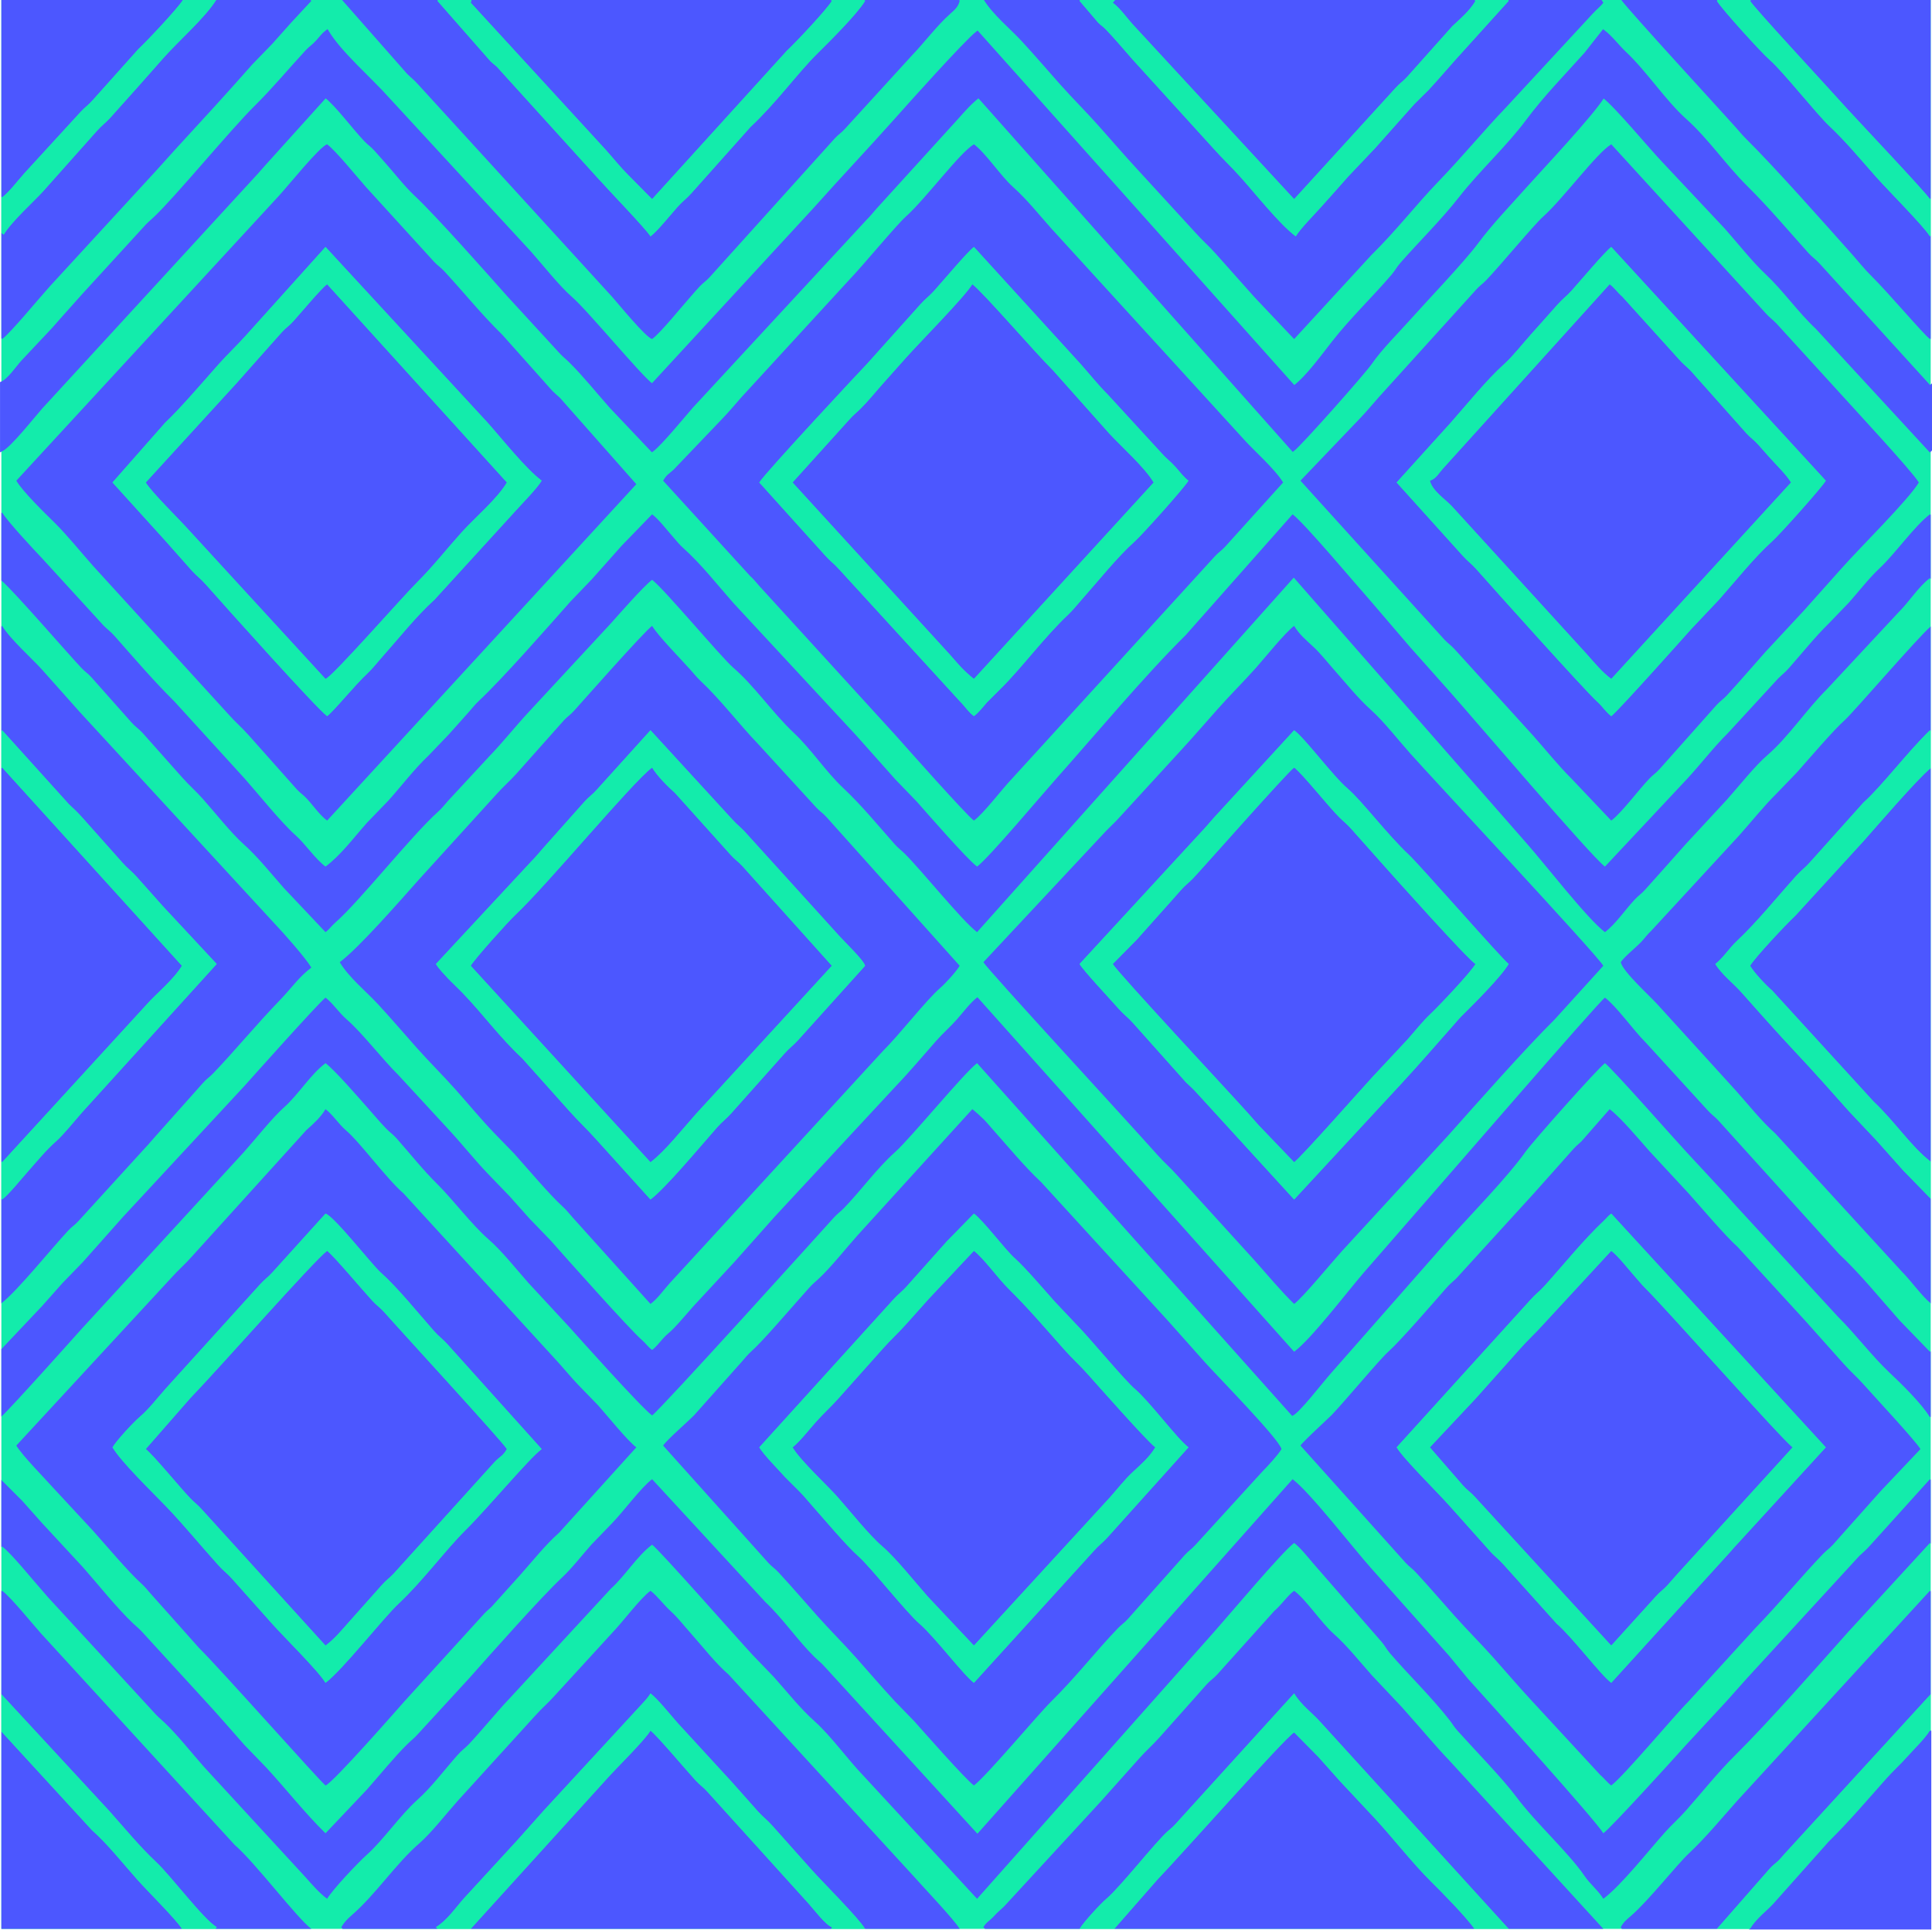
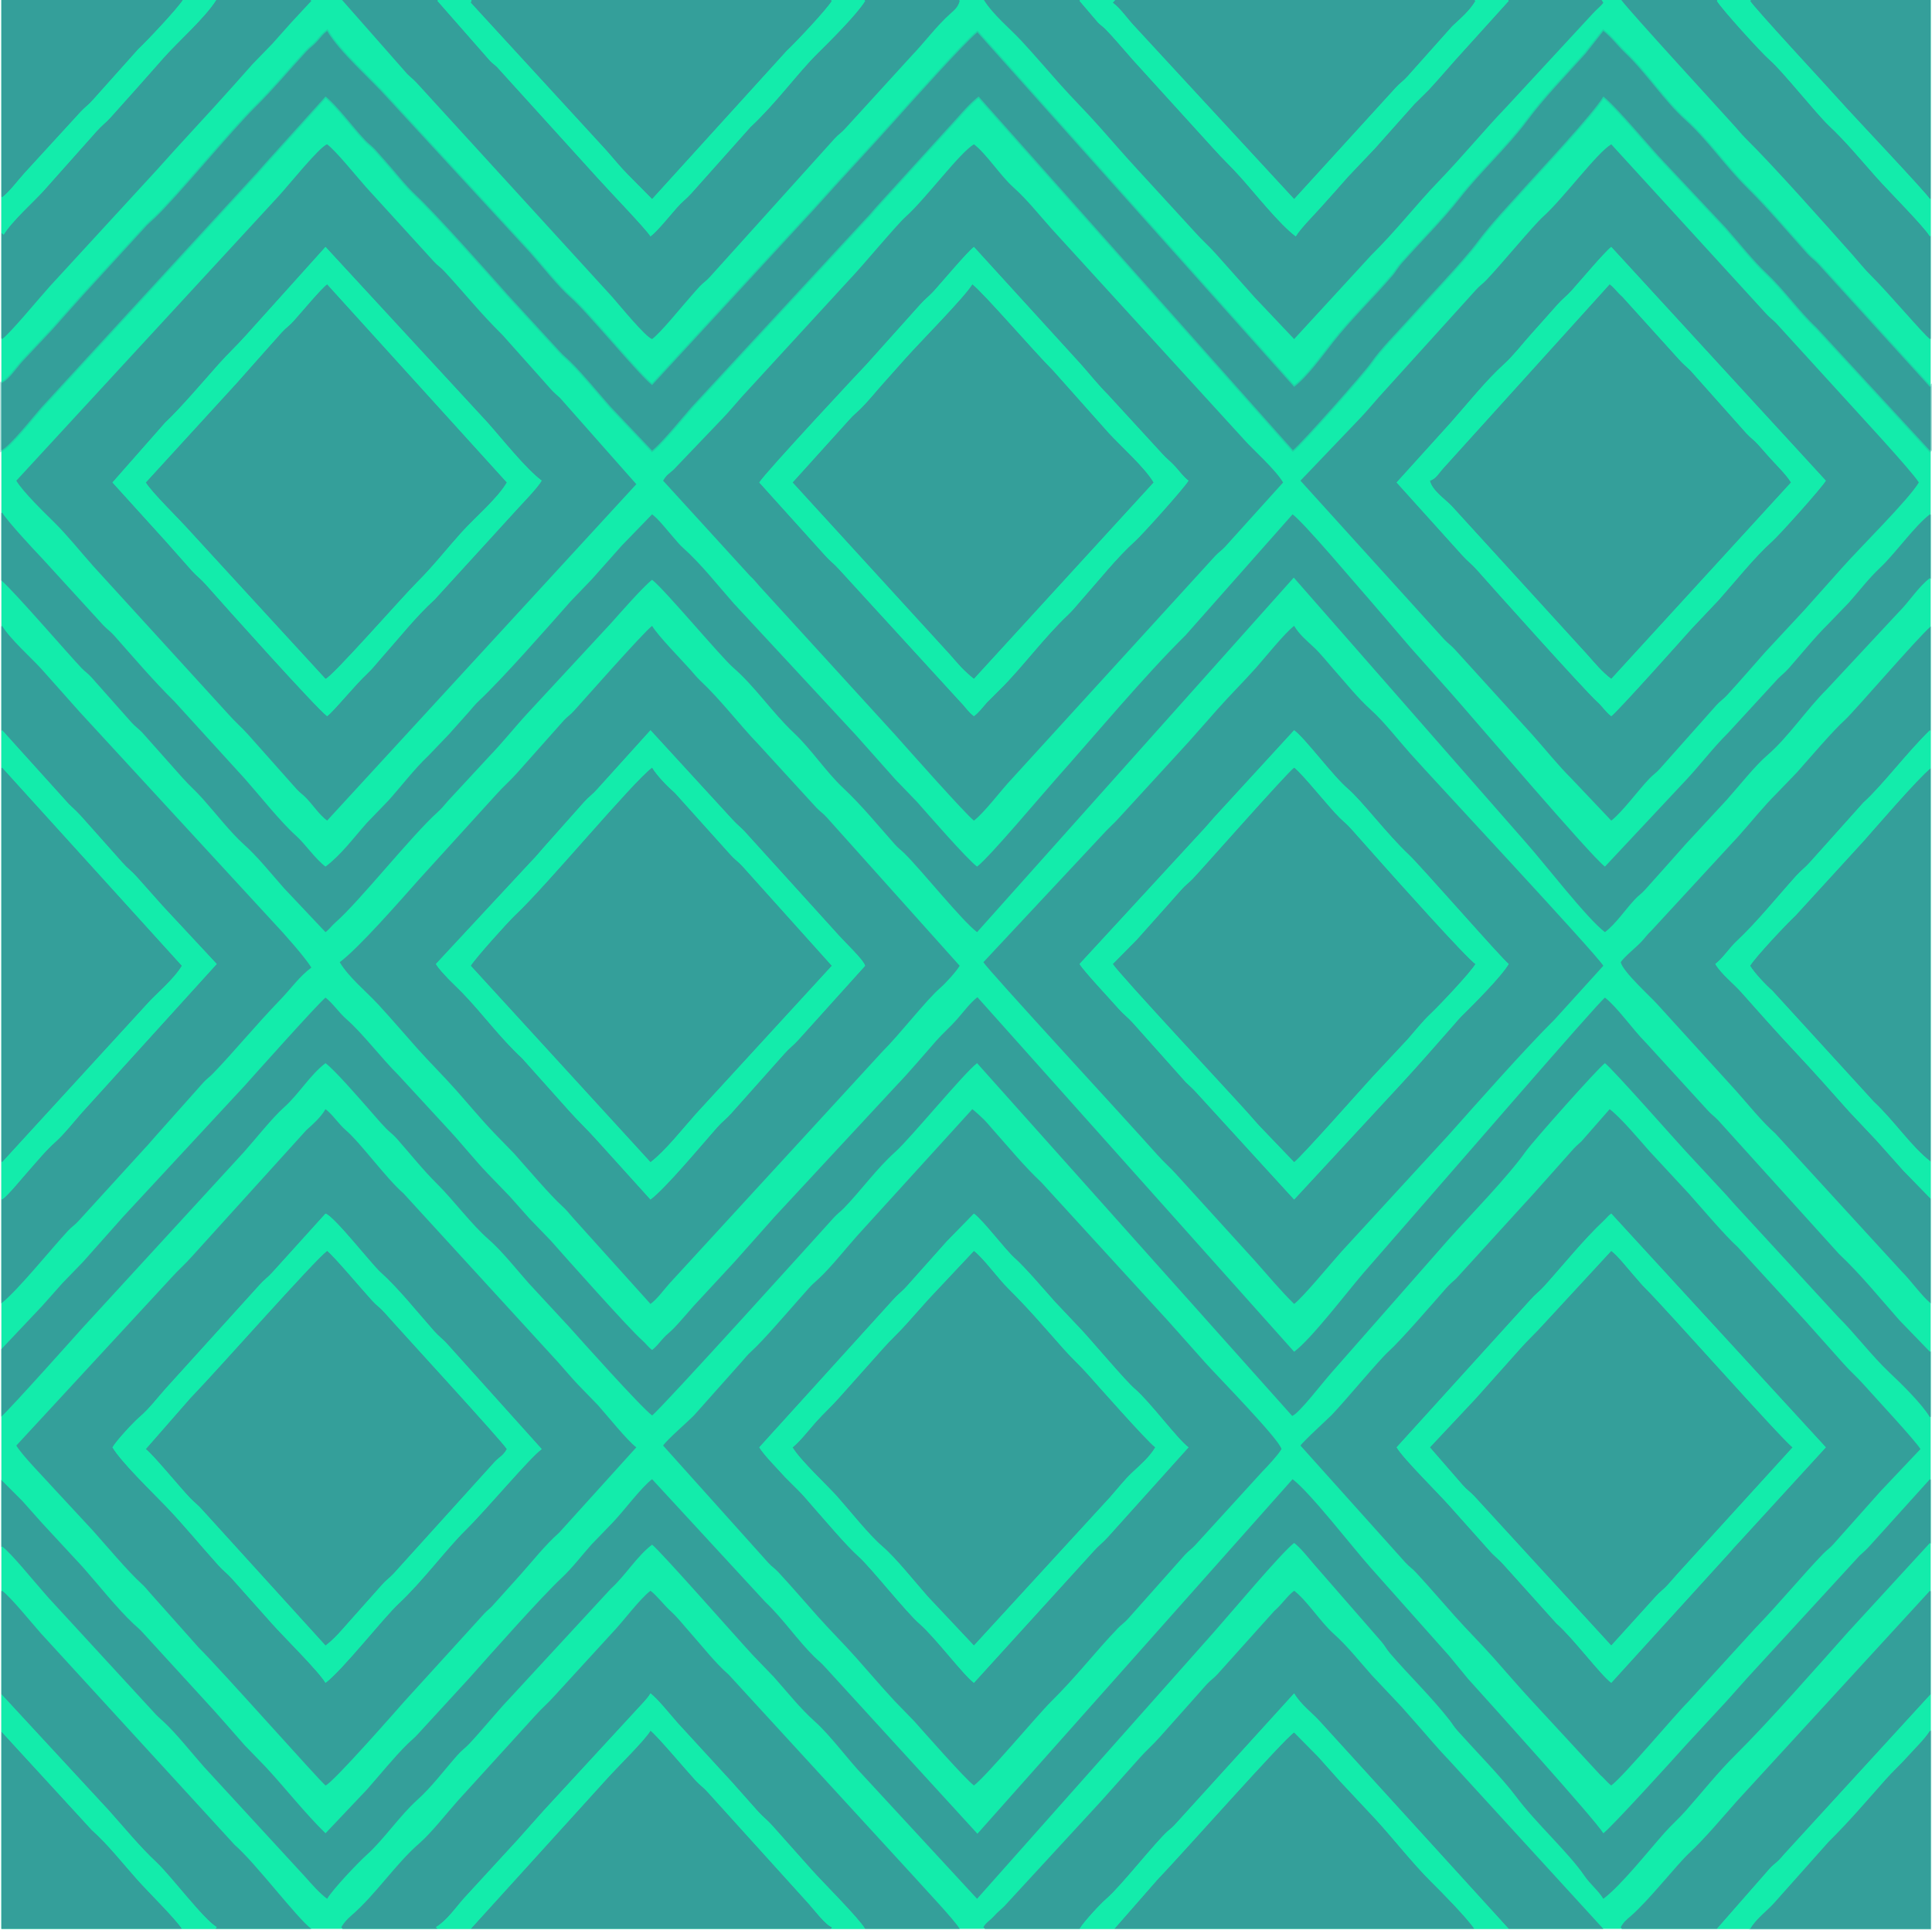
<svg xmlns="http://www.w3.org/2000/svg" xml:space="preserve" width="121.883mm" height="121.752mm" version="1.1" style="shape-rendering:geometricPrecision; text-rendering:geometricPrecision; image-rendering:optimizeQuality; fill-rule:evenodd; clip-rule:evenodd" viewBox="0 0 32448 32413">
  <defs>
    <style type="text/css">
   
-     .str1 {stroke:#4C57FF;stroke-width:20.286}
-     .str0 {stroke:#4C57FF;stroke-width:45.072}
-     .fil1 {fill:#4C57FF}
+     .str1 {stroke:#349F9A;stroke-width:20.286; stroke-opacity: 0.33}
+     .str0 {stroke:#349F9A;stroke-width:45.072; stroke-opacity: 0.33}
+     .fil1 {fill:#349F9A}
    .fil0 {fill:#13ECAB}
   
  </style>
  </defs>
  <g id="Layer_x0020_1">
    <polygon class="fil0" points="23,0 32426,0 32426,32403 23,32403 " />
    <path class="fil1" d="M23 23797c171,-154 1282,-1399 1344,-1469l2729 -2974c201,-225 471,-570 678,-755 242,-216 439,-548 693,-739 155,116 549,571 682,721 115,128 214,251 331,372 72,75 113,94 187,178 223,252 437,523 675,758 277,275 580,685 865,932 221,192 469,506 671,734l689 744c151,169 1188,1331 1385,1479 163,-122 2805,-3049 3053,-3324 69,-76 105,-92 173,-163 294,-305 544,-659 858,-940 262,-235 1155,-1327 1374,-1491l5292 5926c114,-39 495,-541 662,-729l1961 -2231c377,-422 990,-1046 1301,-1484 122,-171 1200,-1385 1329,-1482 132,99 1246,1364 1357,1480l689 743c58,65 100,117 159,179l1709 1858c285,281 576,667 863,936 201,188 546,527 681,752l13 -10 0 -1095c-5,2 -9,3 -13,5l-511 -528c-333,-376 -657,-778 -1018,-1117l-2028 -2244c-72,-75 -112,-95 -186,-178l-1033 -1131c-204,-202 -484,-602 -682,-751 -127,95 -2762,3145 -2922,3324l-1139 1308c-297,347 -865,1096 -1159,1317l-5319 -5956c-122,94 -239,253 -344,372 -120,136 -223,220 -345,357 -225,254 -443,517 -675,758l-2041 2200c-231,261 -444,498 -675,759l-689 744c-114,128 -214,250 -331,372 -72,75 -112,94 -186,178 -63,71 -108,133 -178,186 -72,-54 -96,-101 -170,-166 -208,-181 -1290,-1396 -1532,-1671l-358 -371c-117,-132 -215,-241 -331,-372l-359 -372c-231,-240 -432,-497 -661,-744l-849 -921c-278,-275 -612,-713 -865,-932 -138,-120 -237,-277 -360,-370 -116,88 -1295,1409 -1358,1480l-2040 2200c-232,261 -444,499 -675,760l-345 356c-121,136 -223,251 -344,387l-682 722 0 1133z" />
    <path class="fil1" d="M23 9751c206,173 1153,1271 1344,1469 68,71 104,86 173,163l661 745c74,83 115,103 187,177l675 759c118,134 223,220 344,357 200,224 472,570 679,755 253,227 456,488 686,747l695 736c72,-54 96,-101 170,-166 392,-341 1279,-1461 1715,-1852 69,-61 112,-119 175,-190l689 -744c232,-240 433,-497 662,-744l1378 -1487c128,-143 550,-626 696,-736 202,152 1154,1295 1362,1475 361,312 662,761 1014,1092 300,281 537,652 837,934 305,286 578,621 860,939 71,79 103,94 172,163 283,280 958,1124 1213,1316l5319 -5956 3908 4461c303,341 1021,1272 1318,1495 179,-135 336,-371 496,-543 72,-78 114,-97 186,-178 233,-258 444,-499 676,-759l688 -743c200,-224 476,-574 683,-751 348,-299 664,-776 1000,-1108l1205 -1294c175,-173 334,-430 524,-572l13 13 0 -1076 -13 -8c-253,190 -585,662 -840,901 -186,174 -347,386 -518,579l-344 357c-232,228 -446,497 -663,743 -75,85 -111,105 -185,179l-848 922c-233,230 -447,511 -675,758l-1385 1479c-240,-179 -2227,-2513 -2617,-2951 -223,-251 -426,-479 -649,-729l-649 -758c-248,-279 -1124,-1324 -1331,-1480l-1796 2030c-692,684 -1511,1666 -2172,2409 -248,278 -1124,1323 -1331,1479 -174,-130 -823,-878 -1014,-1093l-358 -371c-225,-256 -436,-487 -662,-744l-2054 -2215c-275,-311 -540,-653 -844,-926 -69,-61 -112,-119 -175,-190 -107,-120 -235,-292 -351,-379l-511 527c-64,73 -108,122 -172,194 -116,131 -214,241 -331,372l-357 372c-393,444 -1130,1285 -1536,1667 -64,59 -114,124 -173,191 -117,132 -215,241 -332,372l-343 358c-239,225 -454,512 -676,758l-358 371c-220,247 -435,541 -696,736 -177,-133 -336,-378 -507,-530 -247,-221 -616,-684 -851,-949l-1179 -1294c-348,-344 -677,-729 -1006,-1101 -74,-83 -114,-103 -186,-177l-1034 -1131c-139,-145 -582,-622 -668,-766l-13 10 0 1131z" />
    <path class="fil1" d="M23 25989l13 -10c156,117 509,557 669,736 58,65 99,118 158,179l1710 1859c76,86 103,104 184,179 213,200 460,513 663,743l1709 1858c113,127 233,266 365,365 96,-161 516,-605 666,-739 278,-249 561,-665 848,-922 245,-220 456,-506 678,-756 74,-84 114,-103 186,-178 121,-126 226,-254 344,-387 114,-128 214,-251 331,-372l1712 -1855c241,-217 439,-549 693,-740 139,105 1410,1552 1688,1852l358 372c231,258 433,519 687,746 276,248 554,640 823,919l1902 2060 3981 -4484c251,-282 1135,-1337 1344,-1494 104,78 231,239 325,349l1140 1308c66,77 78,117 144,195 320,373 691,728 994,1115 61,78 75,114 146,193 279,312 747,790 979,1101 329,442 884,943 1147,1330 95,140 238,252 318,387 302,-227 759,-808 1027,-1108 126,-142 234,-232 358,-372 277,-313 539,-645 834,-937 542,-535 1388,-1499 1894,-2067l1372 -1494c3,3 8,6 13,11l0 -1072 -13 -10 -1000 1108c-77,87 -104,104 -185,180l-1882 2050c-121,137 -223,251 -345,387l-688 744c-243,272 -1247,1376 -1385,1479 -134,-225 -1922,-2206 -2272,-2594l-318 -387c-443,-498 -868,-975 -1311,-1473 -303,-339 -1022,-1271 -1318,-1494l-5293 5956 -2556 -2796c-75,-85 -111,-105 -186,-179 -281,-278 -532,-647 -822,-920l-1900 -2061c-183,137 -481,542 -669,736l-345 357c-167,187 -323,394 -504,564 -349,327 -1199,1287 -1549,1681l-861 938c-75,84 -111,104 -185,178 -227,224 -458,513 -676,759l-696 735c-347,-339 -665,-747 -999,-1108l-359 -371c-230,-259 -440,-506 -675,-759l-1020 -1115c-72,-81 -96,-95 -171,-165 -275,-258 -591,-658 -849,-950l-689 -744c-117,-131 -215,-240 -331,-372l-351 -351 0 1127z" />
    <path class="fil1 str0" d="M23 7564c146,-68 547,-580 669,-716l3577 -3896c63,-66 109,-124 172,-193l1026 -1138c183,137 481,542 669,736 68,71 104,86 173,163 64,71 108,122 172,194 167,187 323,394 504,564 349,327 1199,1286 1549,1681l861 938c75,84 111,104 185,178 227,224 458,513 676,759l696 735c152,-115 513,-559 668,-736l2915 -3153c63,-62 112,-125 172,-193l1365 -1502c112,-126 233,-265 364,-364l5279 5941c125,-92 1193,-1297 1307,-1463 172,-249 438,-510 641,-738 270,-304 904,-966 1138,-1280 250,-337 545,-639 822,-951 241,-270 1129,-1213 1305,-1509 214,161 798,870 1013,1093l1047 1115c206,233 461,555 677,757 300,282 547,640 848,922l1900 2061c3,-3 8,-6 13,-11l0 -1070 -13 11 -1874 -2061c-72,-77 -115,-97 -187,-177 -336,-374 -665,-766 -1019,-1116 -360,-356 -656,-797 -1031,-1133 -349,-313 -662,-798 -1011,-1126 -119,-112 -233,-268 -363,-365l-298 379c-330,369 -683,728 -981,1129 -336,450 -778,851 -1125,1294 -305,389 -657,733 -981,1100 -72,82 -89,129 -158,210 -320,373 -691,728 -994,1115 -183,233 -435,584 -656,751l-5319 -5956c-195,149 -1147,1213 -1377,1472 -454,509 -898,977 -1352,1487l-2735 2967c-216,-162 -1085,-1225 -1367,-1470 -205,-178 -487,-535 -680,-753l-2385 -2588c-305,-343 -807,-770 -1026,-1137 -69,51 -104,103 -165,171 -73,81 -115,99 -187,177 -282,305 -554,634 -847,923 -419,415 -1336,1533 -1697,1872 -81,76 -108,93 -184,180l-1020 1115c-117,132 -215,241 -332,372 -63,72 -107,122 -171,194l-517 550c-91,101 -229,311 -351,359l0 1130z" />
    <path class="fil1" d="M2773 7102c258,-242 656,-709 899,-983 159,-178 304,-311 464,-490l1331 -1480 2723 2952c248,279 637,771 907,974 -80,134 -325,380 -444,513l-1354 1484c-302,271 -617,669 -898,984 -75,85 -146,177 -226,252 -227,213 -565,635 -681,722 -188,-141 -1688,-1816 -2034,-2208 -89,-101 -154,-143 -239,-237 -152,-170 -284,-321 -436,-492l-895 -988 883 -1003zm-2499 973c112,188 470,536 643,706 218,216 438,492 649,729l2265 2483c121,137 224,221 345,357l807 908c69,74 105,88 173,162 115,124 211,270 338,365l5193 -5651 -1280 -1448c-75,-71 -100,-84 -171,-165 -59,-67 -99,-112 -159,-179l-636 -713c-395,-391 -599,-660 -979,-1072 -69,-74 -105,-88 -174,-162l-1139 -1250c-157,-176 -502,-606 -655,-721 -125,37 -662,706 -814,870l-4406 4781z" />
    <path class="fil1" d="M23 12282l13 -14 1120 1241c102,95 144,134 238,239 152,171 285,320 437,491 81,91 144,161 225,253 88,100 152,139 239,237 152,172 284,320 437,491l907 974 -2259 2491c-134,151 -300,363 -439,488 -173,154 -305,318 -461,494 -116,129 -327,395 -444,483l-13 -14 0 1758c274,-214 818,-893 1118,-1217 69,-74 105,-88 174,-162l1126 -1235c63,-66 109,-124 171,-193 219,-246 418,-469 636,-714 60,-67 100,-113 159,-179 69,-77 105,-92 173,-163 364,-378 702,-796 1139,-1249 169,-175 305,-374 510,-528 -97,-163 -476,-591 -616,-737l-3272 -3554c-223,-249 -426,-481 -649,-729 -144,-160 -525,-501 -656,-720l-13 10 0 1758z" />
    <path class="fil1" d="M20166 13986c81,-84 145,-164 225,-253l1344 -1465c196,148 645,763 901,982 239,205 657,764 1025,1109 190,178 1559,1746 1677,1835 -128,216 -589,676 -801,885 -41,41 -66,74 -106,119 -299,338 -582,667 -887,997l-1809 1955 -1596 -1747c-90,-101 -127,-134 -224,-225l-888 -995c-85,-95 -150,-137 -240,-238 -146,-166 -586,-634 -655,-751l2034 -2208zm-3650 2178c80,135 2404,2653 2921,3235 117,132 216,212 331,342l1311 1442c218,245 429,500 656,722 149,-112 607,-670 801,-886l1789 -1947c471,-529 1282,-1448 1788,-1949l815 -899c-120,-201 -2871,-3148 -3239,-3562 -193,-216 -452,-546 -652,-725 -239,-215 -429,-458 -646,-702 -103,-116 -211,-254 -319,-356 -126,-118 -249,-218 -337,-365 -151,113 -488,532 -642,706 -221,247 -429,451 -649,699 -218,244 -415,476 -636,714l-981 1070c-116,132 -214,211 -331,342l-1980 2119z" />
    <path class="fil1" d="M7322 32374c181,-108 324,-319 470,-484l901 -981c152,-171 285,-320 437,-491l1590 -1725c75,-85 148,-150 205,-245 119,89 339,365 457,498l914 996c152,171 285,322 437,492 85,94 150,136 239,237l662 743c184,207 780,798 895,989l1589 0c-92,-155 -599,-687 -788,-900l-3091 -3370c-225,-195 -442,-476 -645,-704 -101,-113 -215,-259 -320,-354 -125,-112 -239,-270 -349,-352 -177,133 -461,518 -642,706l-967 1056c-117,132 -215,210 -332,342l-1298 1427c-186,209 -443,538 -640,709 -403,349 -731,858 -1144,1215 -72,63 -123,117 -170,196 4,6 11,16 22,29l1594 0 -26 -29z" />
    <path class="fil1" d="M14998 21837c87,-98 151,-137 239,-237 77,-87 135,-152 212,-238 157,-176 294,-330 451,-506l457 -468c170,128 514,595 685,748 183,164 496,533 673,731l450 476c207,223 729,847 894,989 257,220 709,837 901,982l-1357 1510c-85,94 -150,136 -239,237l-2007 2208c-183,-137 -644,-757 -916,-994 -221,-191 -812,-940 -1015,-1122 -226,-203 -566,-612 -778,-850 -78,-87 -146,-174 -226,-253l-238 -238c-116,-131 -352,-366 -431,-498l2245 -2477zm-3861 2447l1768 1971c69,74 105,88 173,162 226,244 428,481 649,729 221,248 429,452 649,699 222,249 423,486 649,730l331 341c151,169 849,964 1001,1078 213,-160 1071,-1187 1292,-1405 442,-437 743,-838 1125,-1235 68,-70 104,-86 173,-162l953 -1072c69,-75 104,-88 173,-163l1126 -1234c92,-95 262,-275 324,-380 -41,-171 -1092,-1240 -1278,-1449 -218,-246 -418,-469 -636,-714l-2121 -2319c-285,-267 -543,-583 -807,-879 -56,-63 -100,-119 -159,-178 -48,-48 -145,-136 -192,-171l-1927 2119c-202,226 -440,530 -651,727 -75,71 -99,84 -171,165 -59,67 -99,112 -159,179 -201,226 -607,702 -805,880 -64,57 -103,110 -162,176l-794 892c-107,111 -460,415 -524,513z" />
    <path class="fil1" d="M1890 24314c70,-118 347,-417 451,-506 164,-140 294,-315 444,-483l1576 -1741c81,-91 141,-126 226,-222l880 -974c146,44 774,852 924,986 298,267 619,671 897,985 87,98 151,137 239,237l1570 1747c-219,165 -905,992 -1278,1361 -334,330 -712,848 -1125,1236 -262,245 -940,1114 -1227,1329 -118,-198 -704,-775 -894,-989 -157,-175 -294,-329 -450,-505 -82,-92 -144,-161 -225,-253 -85,-96 -145,-132 -226,-223 -299,-331 -582,-680 -887,-997 -242,-251 -746,-739 -895,-988zm-1616 -30c102,170 475,547 630,721l662 714c205,230 600,697 805,880 64,57 103,110 162,176 117,131 214,240 331,371l477 536c360,355 2031,2240 2126,2312 119,-35 1264,-1344 1318,-1405l1299 -1428c71,-81 93,-98 169,-166l480 -533c221,-248 415,-498 659,-716l1295 -1432c-152,-114 -488,-533 -643,-707l-331 -341c-117,-122 -217,-245 -331,-372l-2605 -2846c-288,-249 -722,-850 -965,-1058 -125,-107 -224,-267 -345,-357 -83,139 -203,246 -322,352l-1923 2124c-120,136 -223,220 -345,357l-2603 2818z" />
    <path class="fil1" d="M28809 16194c122,-91 240,-272 353,-378 355,-333 674,-735 1005,-1102 85,-94 150,-136 239,-237l890 -994c309,-276 731,-839 1117,-1215l13 15 0 -1759c-211,179 -1301,1446 -1440,1570 -199,178 -605,655 -806,881l-344 357c-214,211 -429,482 -636,713l-1469 1593c-63,58 -101,114 -160,178 -84,91 -290,255 -351,348 38,163 499,575 629,722l1311 1442c222,249 416,498 660,717l2122 2317c144,142 339,416 484,532l0 -1758 -457 -469c-157,-176 -294,-330 -451,-506l-463 -491c-152,-171 -285,-320 -437,-490 -309,-347 -606,-651 -914,-997 -157,-176 -295,-329 -451,-506 -139,-158 -339,-308 -444,-483z" />
    <path class="fil1" d="M29729 31384c59,-63 74,-65 132,-120 43,-40 68,-73 107,-117l2458 -2685 0 -1729 -13 -10 -3239 3531c-265,298 -522,611 -807,879 -211,198 -673,790 -973,1050 -82,71 -120,99 -174,191 5,9 12,19 19,29l1597 0 893 -1019z" />
    <path class="fil1" d="M18132 32403c70,-117 346,-416 450,-505 242,-207 818,-945 1030,-1135 52,-47 62,-48 117,-106l2006 -2209c120,200 304,324 457,498l3146 3457 1590 0 -2590 -2832c-219,-228 -422,-475 -636,-714 -59,-67 -99,-112 -158,-179l-504 -535c-217,-244 -407,-488 -646,-702 -213,-191 -452,-563 -659,-718 -115,86 -203,227 -333,339l-958 1067c-69,74 -104,88 -173,162 -60,65 -100,113 -159,179l-636 714c-121,136 -224,221 -344,357 -218,246 -417,468 -636,713l-1630 1770c-70,69 -100,85 -171,164 -75,83 -128,99 -179,186l27 29 1589 0z" />
    <path class="fil1" d="M25703 21837c89,-101 154,-142 239,-237 331,-368 648,-766 1004,-1102 54,-51 58,-68 115,-110l3603 3926 -1490 1628c-41,41 -67,74 -106,119l-2007 2208c-183,-137 -644,-757 -917,-994l-891 -991c-89,-100 -153,-139 -239,-238l-663 -743c-211,-238 -776,-792 -894,-989l2246 -2477zm-3862 2447l1768 1971c69,74 105,88 173,162 226,244 427,481 649,729 221,248 429,452 649,699 222,249 423,486 649,730l1146 1241c73,62 114,124 186,178 213,-160 1071,-1187 1291,-1405l1126 -1235c432,-448 777,-872 1139,-1249 68,-70 104,-86 173,-162 59,-66 99,-113 159,-179 218,-246 417,-469 636,-714l669 -707c-85,-142 -748,-853 -948,-1078 -120,-136 -223,-220 -344,-357 -218,-245 -418,-468 -636,-713l-1142 -1247c-205,-183 -613,-664 -819,-895l-662 -714c-168,-189 -479,-563 -669,-706l-473 540c-76,68 -98,85 -169,166 -218,247 -418,469 -636,714l-1300 1426c-75,71 -100,84 -171,165 -218,248 -764,880 -964,1059 -160,144 -729,832 -956,1068l-345 327c-44,45 -154,148 -179,186z" />
    <path class="fil1" d="M7348 15c3,-5 6,-10 10,-15l-1613 0 1094 1242c74,73 110,93 185,178l3259 3569c115,130 557,673 669,707 151,-114 487,-533 642,-707 58,-65 100,-117 159,-179 68,-70 104,-86 173,-162l2092 -2321c69,-75 104,-88 173,-163l1126 -1234c209,-217 418,-500 646,-702 67,-60 131,-112 155,-213l-9 -15 -1594 0 14 15c-129,216 -590,676 -802,885 -335,331 -679,817 -1125,1235l-994 1115c-85,94 -150,136 -239,237 -113,128 -329,397 -444,483 -71,-119 -699,-770 -894,-988l-1684 -1858c-53,-50 -64,-49 -118,-105l-881 -1004z" />
    <path class="fil1" d="M28836 15l9 -15 -1615 0c156,211 1690,1879 1917,2134 57,63 101,120 159,178 506,501 1330,1434 1802,1963 106,120 207,248 318,357 301,298 873,978 987,1064 4,-2 8,-4 13,-6l0 -1733 -13 13c-102,-169 -684,-752 -895,-988 -265,-298 -514,-602 -793,-864 -220,-207 -784,-922 -1000,-1109 -142,-123 -806,-855 -889,-994z" />
    <path class="fil1" d="M18132 15l9 -15 -1616 0c154,249 438,479 634,691 225,243 427,481 648,729 221,248 429,451 649,699 222,249 424,486 649,729l968 1056c121,136 224,221 344,356 222,251 426,479 649,729l669 707 1292 -1406c442,-437 744,-838 1125,-1234 432,-449 777,-873 1140,-1250l1457 -1576c58,-65 144,-132 179,-185 -8,-14 -18,-29 -29,-45l-1570 0 9 15 -894 989c-155,174 -291,335 -450,506l-239 237c-76,87 -134,152 -212,238 -156,176 -293,330 -450,506l-451 475c-155,177 -293,331 -450,506 -115,130 -352,367 -430,498 -273,-205 -669,-706 -921,-988 -160,-180 -305,-312 -464,-491l-1351 -1487c-153,-172 -293,-343 -450,-506 -57,-59 -76,-63 -133,-119l-311 -364z" />
    <path class="fil1" d="M23 28462l1808 1956c265,297 514,602 793,864 252,236 788,957 1015,1092 -4,7 -11,17 -20,29l1610 0c-242,-181 -938,-1108 -1287,-1410l-3250 -3549c-158,-177 -503,-606 -656,-721 -4,2 -9,5 -13,8l0 1731z" />
    <path class="fil1" d="M8918 14476c76,-75 139,-155 212,-237l675 -759c84,-95 143,-128 226,-222l894 -990 1371 1495c87,98 151,137 239,238l1563 1725c88,99 408,403 431,498l-1119 1242c-85,95 -150,136 -239,237l-888 997c-87,98 -150,138 -239,238 -284,322 -865,1021 -1119,1212l-907 -1004c-160,-179 -304,-311 -464,-491l-783 -876c-394,-369 -644,-727 -1005,-1102l-239 -237c-75,-86 -148,-150 -205,-246l1596 -1718zm-3212 1688c152,255 443,490 643,706 225,244 427,481 648,730 225,252 438,461 663,713 217,245 425,497 648,729l332 342c201,226 607,703 805,880 69,62 112,120 175,191l1305 1450c121,-91 217,-231 324,-350l3577 -3896c282,-279 728,-857 963,-1061 93,-81 270,-275 329,-374l-2231 -2491c-69,-77 -106,-93 -174,-163l-980 -1071c-320,-332 -625,-740 -979,-1072 -59,-56 -104,-115 -160,-177 -157,-177 -539,-564 -642,-736 -144,107 -1164,1264 -1305,1420 -69,77 -105,93 -173,163l-794 893c-122,136 -226,222 -345,356l-1298 1428c-312,351 -1004,1145 -1331,1390z" />
    <path class="fil1" d="M24365 7101c277,-313 601,-718 898,-985 143,-128 315,-348 453,-502 152,-171 286,-319 437,-491 89,-101 154,-143 239,-237 149,-166 560,-655 669,-737l3603 3926c-73,123 -773,904 -897,1015 -302,271 -617,669 -898,985l-464 491c-89,100 -1224,1374 -1344,1464 -92,-69 -146,-162 -235,-242 -202,-181 -1755,-1914 -2024,-2219 -88,-100 -152,-139 -239,-237l-1106 -1227 908 -1004zm-2524 974l2417 2669c72,75 113,95 187,178l1297 1428c211,237 432,513 650,729l669 706c177,-133 460,-518 642,-707 68,-70 104,-86 173,-162l953 -1072c68,-74 104,-88 173,-162 225,-244 427,-481 648,-730l650 -699c218,-245 417,-468 636,-713 317,-357 1118,-1145 1291,-1435 -113,-189 -1117,-1269 -1265,-1435l-1126 -1235c-72,-75 -112,-94 -186,-178l-2589 -2833c-243,144 -805,911 -1144,1215 -160,143 -728,832 -956,1068 -68,70 -104,86 -173,163l-1629 1800c-109,123 -205,240 -317,357l-1001 1048z" />
    <path class="fil1" d="M12753 8105c96,-161 1782,-1968 1806,-1989l890 -993c89,-101 154,-143 239,-237 149,-166 560,-655 669,-737l1795 1970c148,167 297,354 450,506l901 982c89,101 154,142 239,237 76,84 133,167 218,231 -73,123 -773,904 -897,1015 -302,271 -617,669 -898,985 -76,85 -146,176 -226,251 -398,374 -784,899 -1126,1236l-238 238c-75,85 -134,167 -218,230 -92,-68 -147,-160 -232,-245l-2027 -2216c-88,-100 -152,-139 -239,-237l-1106 -1227zm-1616 -30l1461 1601c64,57 103,110 162,176l2279 2498c200,225 1183,1334 1318,1435 177,-133 461,-518 642,-707l3404 -3732c69,-75 105,-88 174,-163l973 -1078c-131,-220 -506,-552 -643,-706l-3245 -3555c-218,-244 -408,-487 -647,-702 -213,-190 -452,-563 -658,-718 -243,144 -805,911 -1144,1215 -160,143 -728,832 -956,1068l-1802 1963c-109,123 -205,240 -317,357l-823 861c-87,81 -112,77 -178,187z" />
    <path class="fil1" d="M3630 0c-186,299 -641,697 -885,974 -300,340 -584,661 -887,997 -85,94 -150,136 -239,237l-887 997c-148,166 -535,511 -670,736 -13,-10 -26,-20 -39,-31l0 1771 13 15c149,-112 607,-671 801,-886l1789 -1947c435,-489 862,-939 1298,-1428 112,-126 205,-230 317,-357l332 -342c112,-126 206,-231 318,-357l338 -364 -14 -15 -1585 0z" />
    <path class="fil1" d="M24763 32403c-135,-198 -557,-625 -729,-795 -311,-308 -635,-727 -940,-1057l-584 -624c-130,-146 -241,-270 -371,-416l-404 -409c-160,95 -1888,2049 -2299,2476l-722 825 6049 0z" />
    <path class="fil1" d="M2447 24343c126,95 581,653 748,826 76,79 121,104 199,193l2073 2283c154,-116 264,-251 391,-394l556 -625c77,-88 124,-111 200,-193l1694 -1874c91,-95 134,-94 206,-216 -77,-129 -1766,-1966 -2059,-2298 -78,-87 -125,-110 -200,-192 -151,-163 -648,-756 -761,-841 -226,170 -1793,1951 -2299,2476l-748 855z" />
    <path class="fil1" d="M23 3305c4,5 9,8 13,11 122,-92 264,-284 377,-409l940 -1026c79,-85 132,-115 213,-208l756 -846c159,-150 643,-664 751,-827l-3050 0 0 3305z" />
    <path class="fil1" d="M7905 45l2272 2476c123,138 243,289 371,416l404 409 2260 -2490c164,-154 675,-698 760,-841l-14 -15 -6039 0c-5,14 -10,28 -14,45z" />
    <path class="fil1" d="M18688 45c136,102 251,278 377,409l2670 2892 1702 -1867c75,-84 124,-108 200,-192l755 -847c143,-134 290,-257 390,-425 -5,-4 -11,-9 -18,-15l-6037 0 -39 45z" />
    <path class="fil1 str1" d="M32426 29083l-13 -11c-78,130 -256,302 -365,424 -134,151 -253,253 -384,402 -329,371 -608,700 -953,1041l-927 1041c-102,113 -288,249 -392,423l3034 0 0 -3320z" />
    <path class="fil1" d="M2447 8105c100,167 553,606 748,825l2272 2476c114,-34 1299,-1387 1543,-1629 251,-248 499,-563 742,-833 224,-248 595,-559 762,-839l-3020 -3331c-108,81 -428,467 -563,617 -75,84 -124,109 -200,192 -258,288 -496,559 -754,849l-1530 1673z" />
    <path class="fil1" d="M29392 16224c71,119 268,328 371,416l1704 1865c357,335 629,756 959,1010l0 -6612c-220,178 -932,1006 -1119,1217l-1154 1262c-165,155 -675,699 -761,842z" />
    <path class="fil1" d="M13961 32403c5,-11 9,-21 11,-29 -101,-31 -305,-299 -391,-395l-1695 -1874c-77,-87 -124,-110 -200,-192 -151,-163 -648,-756 -761,-841 -101,170 -555,609 -748,826l-2272 2505 6056 0z" />
    <path class="fil1" d="M18688 16194c92,154 2002,2203 2272,2506 68,76 116,134 185,209l590 616c131,-98 1144,-1247 1318,-1435l583 -624c123,-138 257,-309 386,-430 164,-155 675,-698 760,-842 -136,-81 -1397,-1493 -1530,-1643l-556 -625c-80,-90 -119,-114 -199,-193 -190,-188 -618,-732 -762,-840 -132,99 -1557,1716 -1702,1867 -76,78 -121,104 -199,192 -129,147 -241,271 -371,417 -130,146 -241,270 -371,416l-404 409z" />
    <path class="fil1" d="M13310 24314c133,223 592,648 749,825 218,246 534,646 761,840 227,195 543,594 761,841l776 825 2285 -2491c119,-134 247,-298 372,-415 143,-134 289,-257 390,-425 -144,-108 -982,-1058 -1133,-1227 -138,-155 -259,-261 -398,-417 -329,-370 -595,-685 -940,-1026 -167,-165 -418,-513 -576,-632l-762 811c-130,146 -241,270 -371,416 -139,156 -261,263 -397,417 -254,285 -489,547 -742,832 -132,149 -250,251 -384,402 -110,123 -277,338 -391,424z" />
    <path class="fil1" d="M29392 15c72,120 1272,1413 1504,1673 245,276 1446,1540 1517,1658l13 -10 0 -3336 -3020 0 -14 15z" />
    <path class="fil1" d="M7905 16224l3020 3301c242,-182 543,-564 762,-810l2285 -2491 -1503 -1674c-75,-81 -122,-105 -200,-192l-931 -1036c-124,-108 -305,-293 -386,-429 -338,254 -1765,1977 -2298,2477 -122,115 -678,734 -749,854z" />
    <path class="fil1" d="M3056 32403c-91,-153 -572,-627 -748,-825 -256,-287 -484,-583 -766,-836l-1519 -1655 0 3316 3033 0z" />
    <path class="fil1" d="M24014 8075c40,167 254,309 364,423l2279 2499c128,144 249,293 404,409l3020 -3301c-77,-130 -256,-302 -364,-424 -69,-77 -117,-132 -185,-209 -78,-87 -125,-111 -200,-192l-940 -1056c-80,-79 -119,-104 -199,-194l-947 -1048c-82,-71 -131,-148 -212,-208l-2802 3100c-70,79 -116,170 -218,201z" />
    <path class="fil1" d="M24014 24314l549 632c77,87 124,111 200,192l2298 2507 748 -826c75,-84 124,-109 199,-192 68,-76 117,-133 185,-209l1915 -2104c-193,-145 -2118,-2321 -2471,-2670 -67,-66 -121,-135 -186,-208 -109,-123 -276,-338 -390,-424l-1133 1227c-139,156 -261,263 -397,417 -254,285 -489,547 -742,832l-775 826z" />
    <path class="fil1" d="M13310 8105l2643 2892c67,76 116,134 185,209 52,56 165,159 219,200l3020 -3301c-153,-256 -536,-595 -749,-825l-940 -1056c-309,-306 -1173,-1311 -1358,-1450 -127,213 -873,965 -1119,1241 -135,151 -250,280 -384,431 -124,139 -244,290 -372,417 -79,78 -119,103 -198,193l-947 1049z" />
    <path class="fil1" d="M23 19511l13 14 2444 -2669c129,-147 439,-402 576,-632l-3020 -3331c-4,3 -9,7 -13,11l0 6607z" />
    <path class="fil0" d="M24014 8075c102,-31 148,-122 218,-201l2802 -3100c81,60 130,137 212,208l947 1048c80,90 119,115 199,194l940 1056c75,81 122,105 200,192 68,77 116,132 185,209 108,122 287,294 364,424l-3020 3301c-155,-116 -276,-265 -404,-409l-2279 -2499c-110,-114 -324,-256 -364,-423zm-557 30l1106 1227c87,98 151,137 239,237 269,305 1822,2038 2024,2219 89,80 143,173 235,242 120,-90 1255,-1364 1344,-1464l464 -491c281,-316 596,-714 898,-985 124,-111 824,-892 897,-1015l-3603 -3926c-109,82 -520,571 -669,737 -85,94 -150,136 -239,237 -151,172 -285,320 -437,491 -138,154 -310,374 -453,502 -297,267 -621,672 -898,985l-908 1004z" />
    <path class="fil0" d="M32426 3336l-13 10c-71,-118 -1272,-1382 -1517,-1658 -232,-260 -1432,-1553 -1504,-1673l14 -15 -561 0 -9 15c83,139 747,871 889,994 216,187 780,902 1000,1109 279,262 528,566 793,864 211,236 793,819 895,988l13 -13 0 -621z" />
    <path class="fil0" d="M14257 7056c79,-90 119,-115 198,-193 128,-127 248,-278 372,-417 134,-151 249,-280 384,-431 246,-276 992,-1028 1119,-1241 185,139 1049,1144 1358,1450l940 1056c213,230 596,569 749,825l-3020 3301c-54,-41 -167,-144 -219,-200 -69,-75 -118,-133 -185,-209l-2643 -2892 947 -1049zm-1504 1049l1106 1227c87,98 151,137 239,237l2027 2216c85,85 140,177 232,245 84,-63 143,-145 218,-230l238 -238c342,-337 728,-862 1126,-1236 80,-75 150,-166 226,-251 281,-316 596,-714 898,-985 124,-111 824,-892 897,-1015 -85,-64 -142,-147 -218,-231 -85,-95 -150,-136 -239,-237l-901 -982c-153,-152 -302,-339 -450,-506l-1795 -1970c-109,82 -520,571 -669,737 -85,94 -150,136 -239,237l-890 993c-24,21 -1710,1828 -1806,1989z" />
    <path class="fil0" d="M23 12904c4,-4 9,-8 13,-11l3020 3331c-137,230 -447,485 -576,632l-2444 2669 -13 -14 0 625 13 14c117,-88 328,-354 444,-483 156,-176 288,-340 461,-494 139,-125 305,-337 439,-488l2259 -2491 -907 -974c-153,-171 -285,-319 -437,-491 -87,-98 -151,-137 -239,-237 -81,-92 -144,-162 -225,-253 -152,-171 -285,-320 -437,-491 -94,-105 -136,-144 -238,-239l-1120 -1241 -13 14 0 622z" />
    <path class="fil0" d="M23 29087l1519 1655c282,253 510,549 766,836 176,198 657,672 748,825l563 0c9,-12 16,-22 20,-29 -227,-135 -763,-856 -1015,-1092 -279,-262 -528,-567 -793,-864l-1808 -1956 0 625z" />
    <path class="fil0" d="M24789 23488c253,-285 488,-547 742,-832 136,-154 258,-261 397,-417l1133 -1227c114,86 281,301 390,424 65,73 119,142 186,208 353,349 2278,2525 2471,2670l-1915 2104c-68,76 -117,133 -185,209 -75,83 -124,108 -199,192l-748 826 -2298 -2507c-76,-81 -123,-105 -200,-192l-549 -632 775 -826zm-1332 826c118,197 683,751 894,989l663 743c86,99 150,138 239,238l891 991c273,237 734,857 917,994l2007 -2208c39,-45 65,-78 106,-119l1490 -1628 -3603 -3926c-57,42 -61,59 -115,110 -356,336 -673,734 -1004,1102 -85,95 -150,136 -239,237l-2246 2477z" />
    <path class="fil0" d="M7905 16224c71,-120 627,-739 749,-854 533,-500 1960,-2223 2298,-2477 81,136 262,321 386,429l931 1036c78,87 125,111 200,192l1503 1674 -2285 2491c-219,246 -520,628 -762,810l-3020 -3301zm-583 -30c57,96 130,160 205,246l239 237c361,375 611,733 1005,1102l783 876c160,180 304,312 464,491l907 1004c254,-191 835,-890 1119,-1212 89,-100 152,-140 239,-238l888 -997c89,-101 154,-142 239,-237l1119 -1242c-23,-95 -343,-399 -431,-498l-1563 -1725c-88,-101 -152,-140 -239,-238l-1371 -1495 -894 990c-83,94 -142,127 -226,222l-675 759c-73,82 -136,162 -212,237l-1596 1718z" />
    <path class="fil0" d="M10177 29898c193,-217 647,-656 748,-826 113,85 610,678 761,841 76,82 123,105 200,192l1695 1874c86,96 290,364 391,395 -2,8 -6,18 -11,29l568 0c-115,-191 -711,-782 -895,-989l-662 -743c-89,-101 -154,-143 -239,-237 -152,-170 -285,-321 -437,-492l-914 -996c-118,-133 -338,-409 -457,-498 -57,95 -130,160 -205,245l-1590 1725c-152,171 -285,320 -437,491l-901 981c-146,165 -289,376 -470,484l26 29 557 0 2272 -2505z" />
    <path class="fil0" d="M13310 24314c114,-86 281,-301 391,-424 134,-151 252,-253 384,-402 253,-285 488,-547 742,-832 136,-154 258,-261 397,-417 130,-146 241,-270 371,-416l762 -811c158,119 409,467 576,632 345,341 611,656 940,1026 139,156 260,262 398,417 151,169 989,1119 1133,1227 -101,168 -247,291 -390,425 -125,117 -253,281 -372,415l-2285 2491 -776 -825c-218,-247 -534,-646 -761,-841 -227,-194 -543,-594 -761,-840 -157,-177 -616,-602 -749,-825zm-557 0c79,132 315,367 431,498l238 238c80,79 148,166 226,253 212,238 552,647 778,850 203,182 794,931 1015,1122 272,237 733,857 916,994l2007 -2208c89,-101 154,-143 239,-237l1357 -1510c-192,-145 -644,-762 -901,-982 -165,-142 -687,-766 -894,-989l-450 -476c-177,-198 -490,-567 -673,-731 -171,-153 -515,-620 -685,-748l-457 468c-157,176 -294,330 -451,506 -77,86 -135,151 -212,238 -88,100 -152,139 -239,237l-2245 2477z" />
    <path class="fil0" d="M19092 15785c130,-146 241,-270 371,-416 130,-146 242,-270 371,-417 78,-88 123,-114 199,-192 145,-151 1570,-1768 1702,-1867 144,108 572,652 762,840 80,79 119,103 199,193l556 625c133,150 1394,1562 1530,1643 -85,144 -596,687 -760,842 -129,121 -263,292 -386,430l-583 624c-174,188 -1187,1337 -1318,1435l-590 -616c-69,-75 -117,-133 -185,-209 -270,-303 -2180,-2352 -2272,-2506l404 -409zm-960 409c69,117 509,585 655,751 90,101 155,143 240,238l888 995c97,91 134,124 224,225l1596 1747 1809 -1955c305,-330 588,-659 887,-997 40,-45 65,-78 106,-119 212,-209 673,-669 801,-885 -118,-89 -1487,-1657 -1677,-1835 -368,-345 -786,-904 -1025,-1109 -256,-219 -705,-834 -901,-982l-1344 1465c-80,89 -144,169 -225,253l-2034 2208z" />
    <path class="fil0" d="M24764 0c7,6 13,11 18,15 -100,168 -247,291 -390,425l-755 847c-76,84 -125,108 -200,192l-1702 1867 -2670 -2892c-126,-131 -241,-307 -377,-409l39 -45 -586 0 -9 15 311 364c57,56 76,60 133,119 157,163 297,334 450,506l1351 1487c159,179 304,311 464,491 252,282 648,783 921,988 78,-131 315,-368 430,-498 157,-175 295,-329 450,-506l451 -475c157,-176 294,-330 450,-506 78,-86 136,-151 212,-238l239 -237c159,-171 295,-332 450,-506l894 -989 -9 -15 -565 0z" />
    <path class="fil0" d="M3977 6432c258,-290 496,-561 754,-849 76,-83 125,-108 200,-192 135,-150 455,-536 563,-617l3020 3331c-167,280 -538,591 -762,839 -243,270 -491,585 -742,833 -244,242 -1429,1595 -1543,1629l-2272 -2476c-195,-219 -648,-658 -748,-825l1530 -1673zm-2087 1673l895 988c152,171 284,322 436,492 85,94 150,136 239,237 346,392 1846,2067 2034,2208 116,-87 454,-509 681,-722 80,-75 151,-167 226,-252 281,-315 596,-713 898,-984l1354 -1484c119,-133 364,-379 444,-513 -270,-203 -659,-695 -907,-974l-2723 -2952 -1331 1480c-160,179 -305,312 -464,490 -243,274 -641,741 -899,983l-883 1003z" />
    <path class="fil0" d="M3073 0c-108,163 -592,677 -751,827l-756 846c-81,93 -134,123 -213,208l-940 1026c-113,125 -255,317 -377,409 -4,-3 -9,-6 -13,-11l0 605c13,11 26,21 39,31 135,-225 522,-570 670,-736l887 -997c89,-101 154,-143 239,-237 303,-336 587,-657 887,-997 244,-277 699,-675 885,-974l-557 0z" />
    <path class="fil0" d="M7905 45c4,-17 9,-31 14,-45l-561 0c-4,5 -7,10 -10,15l881 1004c54,56 65,55 118,105l1684 1858c195,218 823,869 894,988 115,-86 331,-355 444,-483 89,-101 154,-143 239,-237l994 -1115c446,-418 790,-904 1125,-1235 212,-209 673,-669 802,-885l-14 -15 -557 0 14 15c-85,143 -596,687 -760,841l-2260 2490 -404 -409c-128,-127 -248,-278 -371,-416l-2272 -2476z" />
    <path class="fil0" d="M29392 16224c86,-143 596,-687 761,-842l1154 -1262c187,-211 899,-1039 1119,-1217l0 -620 -13 -15c-386,376 -808,939 -1117,1215l-890 994c-89,101 -154,143 -239,237 -331,367 -650,769 -1005,1102 -113,106 -231,287 -353,378 105,175 305,325 444,483 156,177 294,330 451,506 308,346 605,650 914,997 152,170 285,319 437,490l463 491c157,176 294,330 451,506l457 469 0 -621c-330,-254 -602,-675 -959,-1010l-1704 -1865c-103,-88 -300,-297 -371,-416z" />
    <path class="fil0" d="M3195 23488c506,-525 2073,-2306 2299,-2476 113,85 610,678 761,841 75,82 122,105 200,192 293,332 1982,2169 2059,2298 -72,122 -115,121 -206,216l-1694 1874c-76,82 -123,105 -200,193l-556 625c-127,143 -237,278 -391,394l-2073 -2283c-78,-89 -123,-114 -199,-193 -167,-173 -622,-731 -748,-826l748 -855zm-1305 826c149,249 653,737 895,988 305,317 588,666 887,997 81,91 141,127 226,223 81,92 143,161 225,253 156,176 293,330 450,505 190,214 776,791 894,989 287,-215 965,-1084 1227,-1329 413,-388 791,-906 1125,-1236 373,-369 1059,-1196 1278,-1361l-1570 -1747c-88,-100 -152,-139 -239,-237 -278,-314 -599,-718 -897,-985 -150,-134 -778,-942 -924,-986l-880 974c-85,96 -145,131 -226,222l-1576 1741c-150,168 -280,343 -444,483 -104,89 -381,388 -451,506z" />
    <path class="fil0" d="M29392 32403c104,-174 290,-310 392,-423l927 -1041c345,-341 624,-670 953,-1041 131,-149 250,-251 384,-402 109,-122 287,-294 365,-424l13 11 0 -621 -2458 2685c-39,44 -64,77 -107,117 -58,55 -73,57 -132,120l-893 1019 556 0z" />
    <path class="fil0" d="M19436 31578c411,-427 2139,-2381 2299,-2476l404 409c130,146 241,270 371,416l584 624c305,330 629,749 940,1057 172,170 594,597 729,795l575 0 -3146 -3457c-153,-174 -337,-298 -457,-498l-2006 2209c-55,58 -65,59 -117,106 -212,190 -788,928 -1030,1135 -104,89 -380,388 -450,505l582 0 722 -825z" />
  </g>
</svg>
